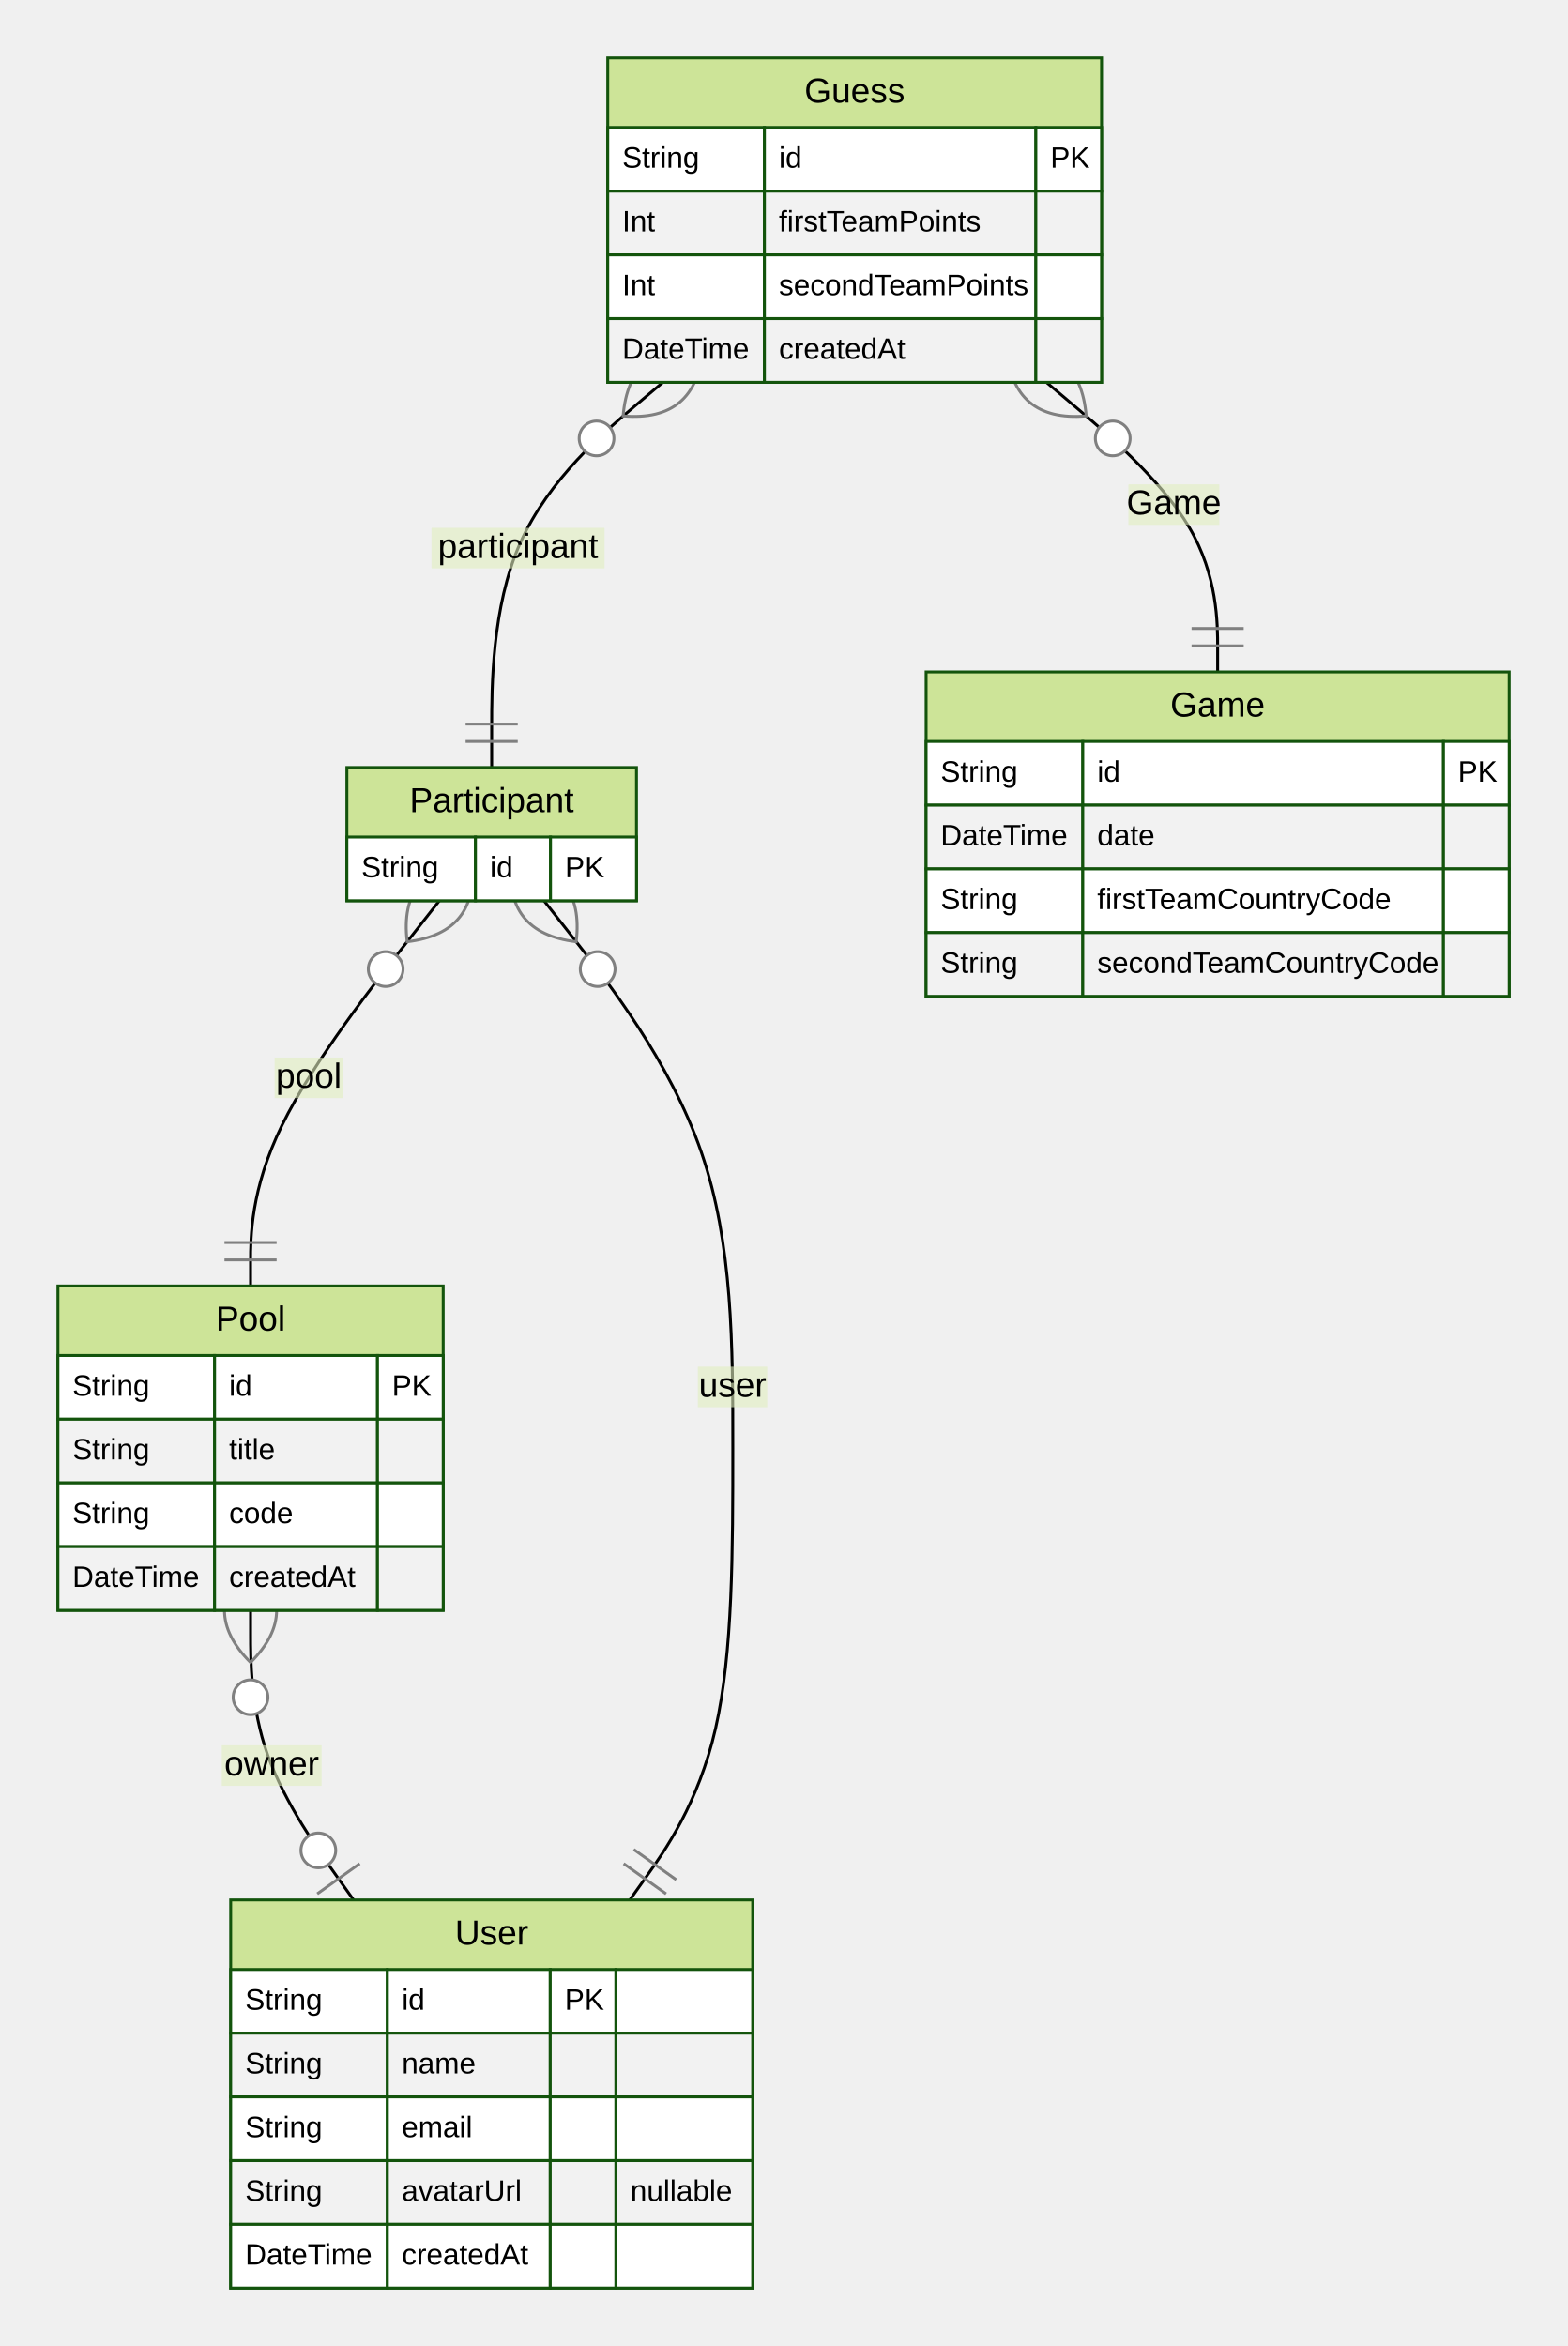
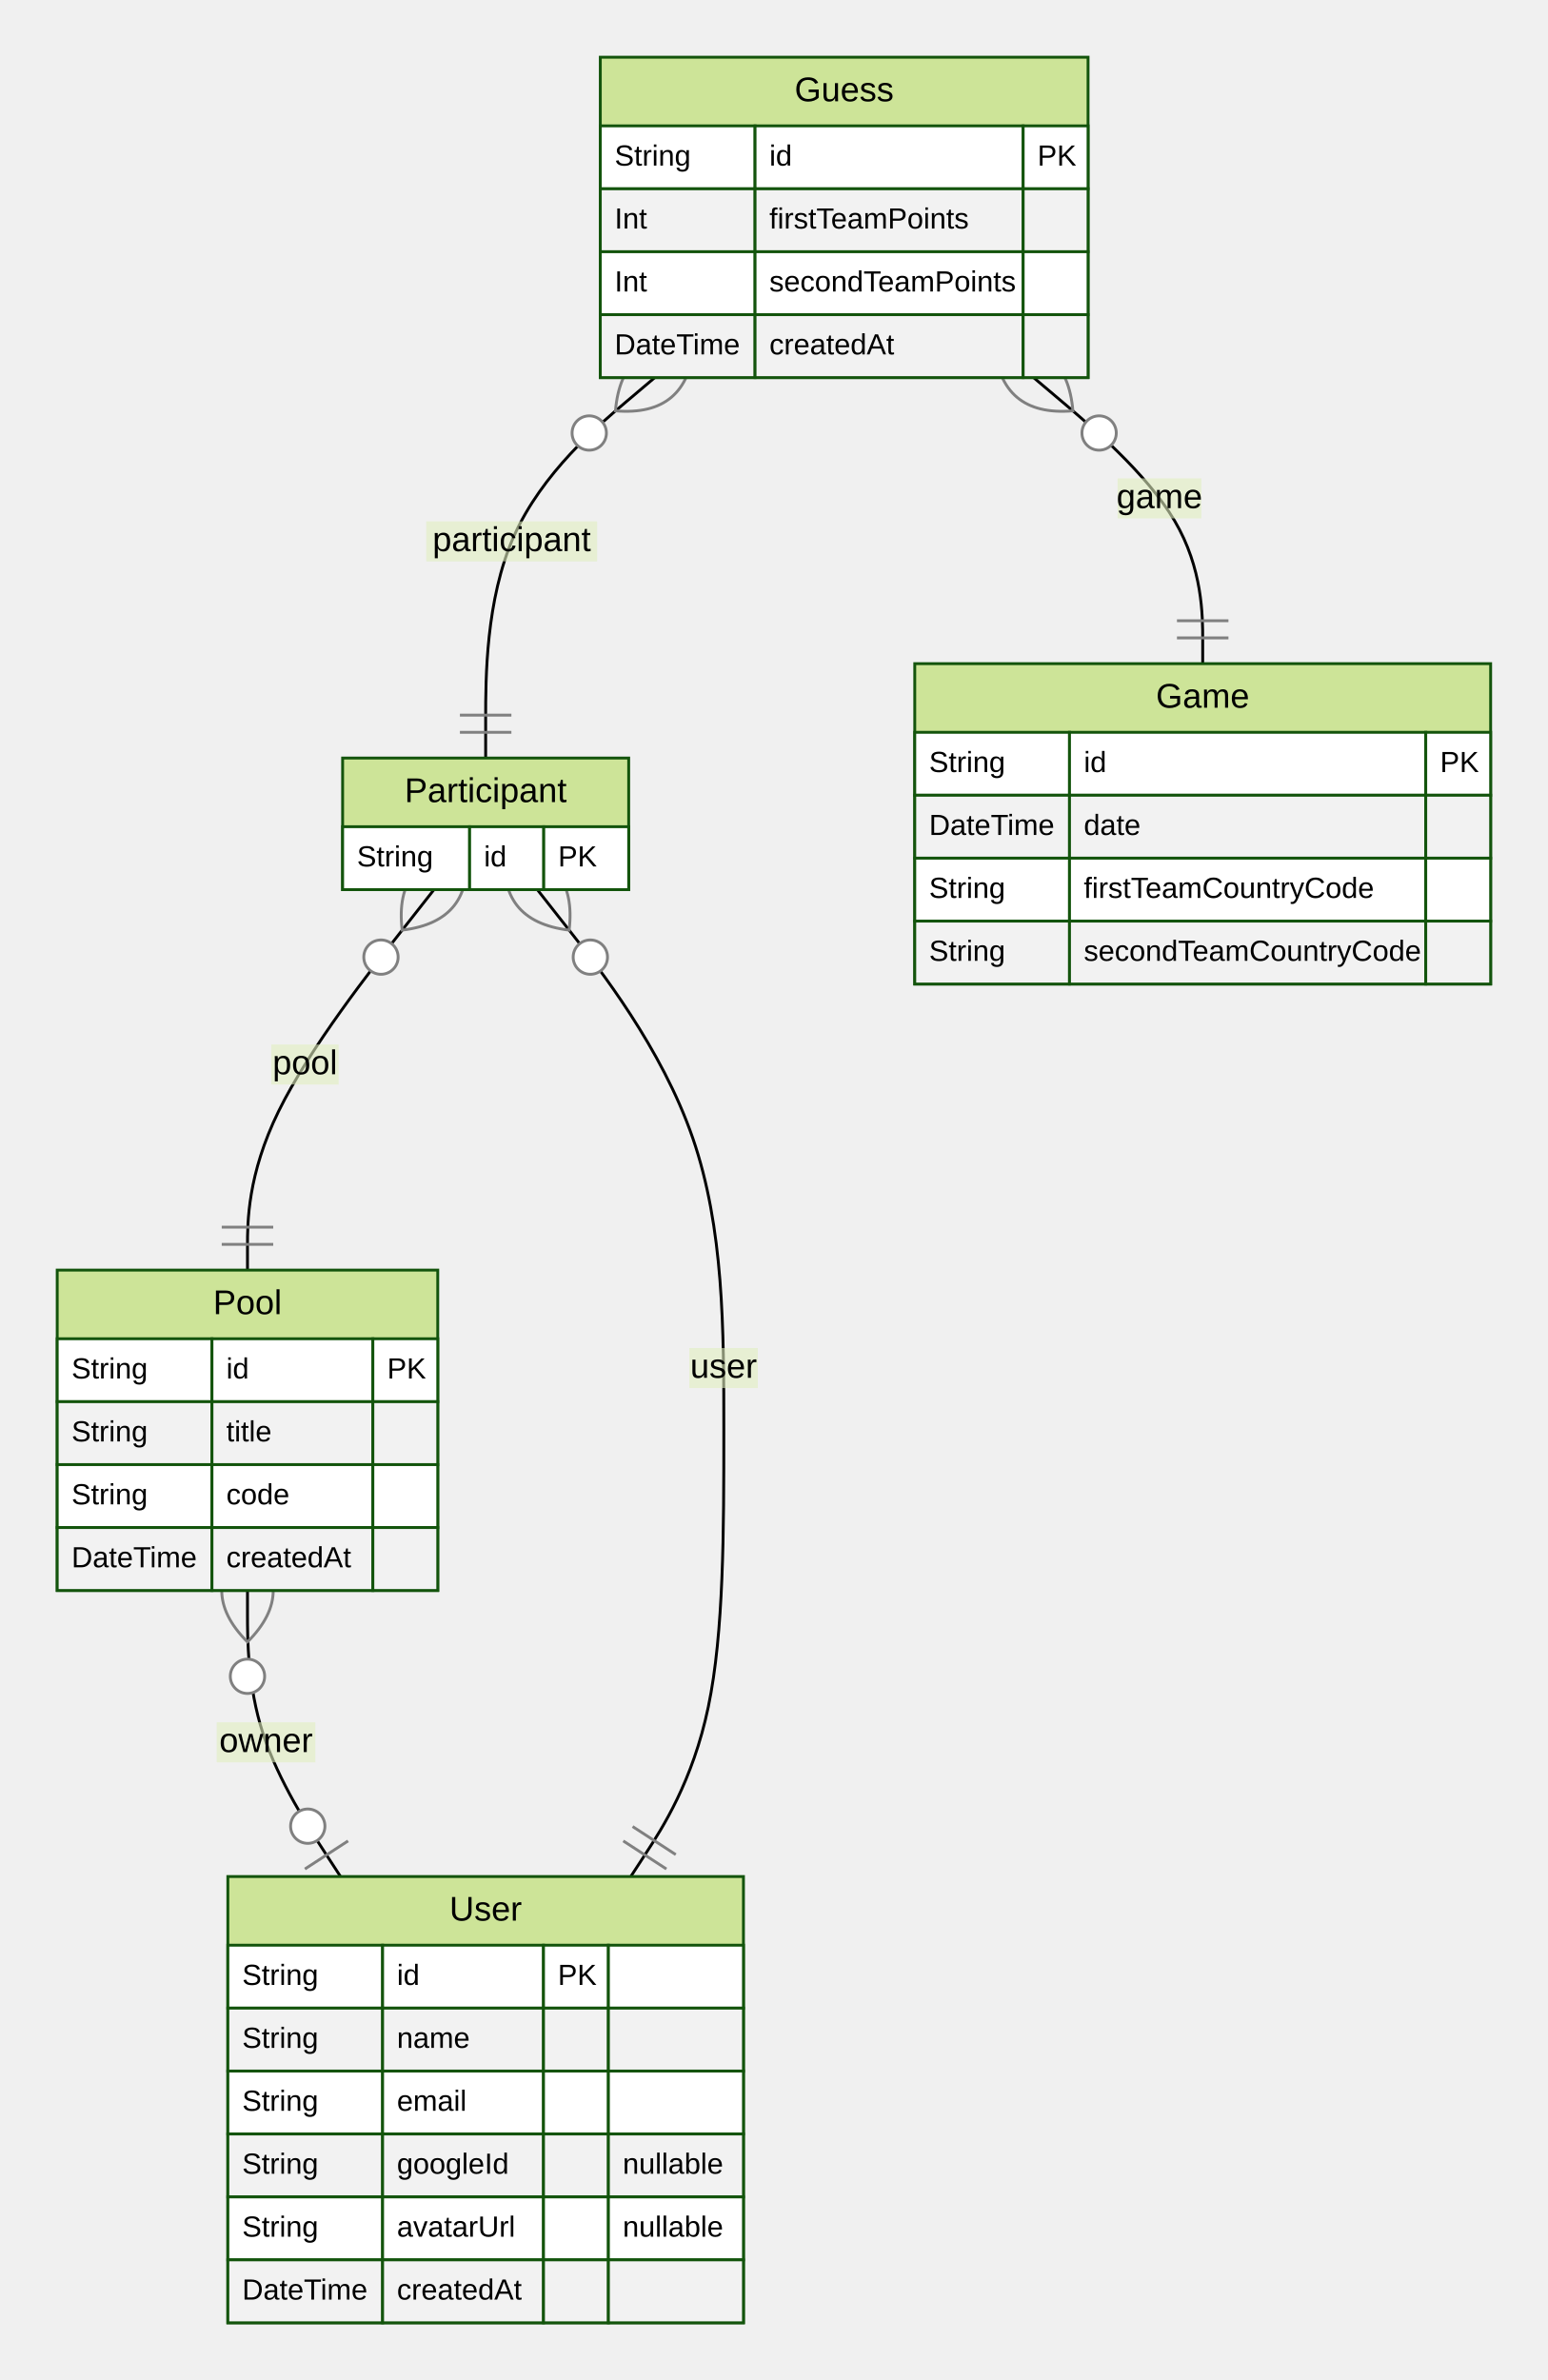
- <svg xmlns="http://www.w3.org/2000/svg" aria-labelledby="chart-title-mermaid-0 chart-desc-mermaid-0" role="img" viewBox="0 0 541.082 810" style="max-width: 541.082px; background-color: white;" width="100%" id="mermaid-0">
+ <svg xmlns="http://www.w3.org/2000/svg" aria-labelledby="chart-title-mermaid-0 chart-desc-mermaid-0" role="img" viewBox="0 0 541.082 832" style="max-width: 541.082px; background-color: white;" width="100%" id="mermaid-0">
  <style>#mermaid-0 {font-family:"trebuchet ms",verdana,arial,sans-serif;font-size:16px;fill:#000000;}#mermaid-0 .error-icon{fill:#552222;}#mermaid-0 .error-text{fill:#552222;stroke:#552222;}#mermaid-0 .edge-thickness-normal{stroke-width:2px;}#mermaid-0 .edge-thickness-thick{stroke-width:3.5px;}#mermaid-0 .edge-pattern-solid{stroke-dasharray:0;}#mermaid-0 .edge-pattern-dashed{stroke-dasharray:3;}#mermaid-0 .edge-pattern-dotted{stroke-dasharray:2;}#mermaid-0 .marker{fill:#000000;stroke:#000000;}#mermaid-0 .marker.cross{stroke:#000000;}#mermaid-0 svg{font-family:"trebuchet ms",verdana,arial,sans-serif;font-size:16px;}#mermaid-0 .entityBox{fill:#cde498;stroke:#13540c;}#mermaid-0 .attributeBoxOdd{fill:#ffffff;stroke:#13540c;}#mermaid-0 .attributeBoxEven{fill:#f2f2f2;stroke:#13540c;}#mermaid-0 .relationshipLabelBox{fill:hsl(78.158, 58.462%, 84.51%);opacity:0.7;background-color:hsl(78.158, 58.462%, 84.51%);}#mermaid-0 .relationshipLabelBox rect{opacity:0.5;}#mermaid-0 .relationshipLine{stroke:#000000;}#mermaid-0 :root{--mermaid-font-family:"trebuchet ms",verdana,arial,sans-serif;}</style>
  <g />
  <defs>
    <marker orient="auto" markerHeight="18" markerWidth="18" refY="9" refX="0" id="ONLY_ONE_START">
      <path d="M9,0 L9,18 M15,0 L15,18" fill="none" stroke="gray" />
    </marker>
  </defs>
  <defs>
    <marker orient="auto" markerHeight="18" markerWidth="18" refY="9" refX="18" id="ONLY_ONE_END">
      <path d="M3,0 L3,18 M9,0 L9,18" fill="none" stroke="gray" />
    </marker>
  </defs>
  <defs>
    <marker orient="auto" markerHeight="18" markerWidth="30" refY="9" refX="0" id="ZERO_OR_ONE_START">
      <circle r="6" cy="9" cx="21" fill="white" stroke="gray" />
      <path d="M9,0 L9,18" fill="none" stroke="gray" />
    </marker>
  </defs>
  <defs>
    <marker orient="auto" markerHeight="18" markerWidth="30" refY="9" refX="30" id="ZERO_OR_ONE_END">
      <circle r="6" cy="9" cx="9" fill="white" stroke="gray" />
      <path d="M21,0 L21,18" fill="none" stroke="gray" />
    </marker>
  </defs>
  <defs>
    <marker orient="auto" markerHeight="36" markerWidth="45" refY="18" refX="18" id="ONE_OR_MORE_START">
      <path d="M0,18 Q 18,0 36,18 Q 18,36 0,18 M42,9 L42,27" fill="none" stroke="gray" />
    </marker>
  </defs>
  <defs>
    <marker orient="auto" markerHeight="36" markerWidth="45" refY="18" refX="27" id="ONE_OR_MORE_END">
      <path d="M3,9 L3,27 M9,18 Q27,0 45,18 Q27,36 9,18" fill="none" stroke="gray" />
    </marker>
  </defs>
  <defs>
    <marker orient="auto" markerHeight="36" markerWidth="57" refY="18" refX="18" id="ZERO_OR_MORE_START">
      <circle r="6" cy="18" cx="48" fill="white" stroke="gray" />
      <path d="M0,18 Q18,0 36,18 Q18,36 0,18" fill="none" stroke="gray" />
    </marker>
  </defs>
  <defs>
    <marker orient="auto" markerHeight="36" markerWidth="57" refY="18" refX="39" id="ZERO_OR_MORE_END">
      <circle r="6" cy="18" cx="9" fill="white" stroke="gray" />
      <path d="M21,18 Q39,0 57,18 Q39,36 21,18" fill="none" stroke="gray" />
    </marker>
  </defs>
-   <path marker-start="url(#ZERO_OR_MORE_START)" marker-end="url(#ZERO_OR_ONE_END)" fill="none" stroke="gray" d="M86.513,556L86.513,564.333C86.513,572.667,86.513,589.333,92.443,606C98.373,622.667,110.233,639.333,116.163,647.667L122.093,656" class="er relationshipLine" />
-   <path marker-start="url(#ZERO_OR_MORE_START)" marker-end="url(#ONLY_ONE_END)" fill="none" stroke="gray" d="M187.835,311L198.7,324.833C209.565,338.667,231.296,366.333,242.161,397.833C253.026,429.333,253.026,464.667,253.026,500C253.026,535.333,253.026,570.667,247.096,596.667C241.167,622.667,229.307,639.333,223.377,647.667L217.447,656" class="er relationshipLine" />
+   <path marker-start="url(#ZERO_OR_MORE_START)" marker-end="url(#ZERO_OR_ONE_END)" fill="none" stroke="gray" d="M86.513,556L86.513,564.333C86.513,572.667,86.513,589.333,91.934,606C97.354,622.667,108.195,639.333,113.615,647.667L119.035,656" class="er relationshipLine" />
+   <path marker-start="url(#ZERO_OR_MORE_START)" marker-end="url(#ONLY_ONE_END)" fill="none" stroke="gray" d="M187.835,311L198.7,324.833C209.565,338.667,231.296,366.333,242.161,397.833C253.026,429.333,253.026,464.667,253.026,500C253.026,535.333,253.026,570.667,247.606,596.667C242.186,622.667,231.345,639.333,225.925,647.667L220.504,656" class="er relationshipLine" />
  <path marker-start="url(#ZERO_OR_MORE_START)" marker-end="url(#ONLY_ONE_END)" fill="none" stroke="gray" d="M151.705,311L140.839,324.833C129.974,338.667,108.244,366.333,97.378,388.5C86.513,410.667,86.513,427.333,86.513,435.667L86.513,444" class="er relationshipLine" />
  <path marker-start="url(#ZERO_OR_MORE_START)" marker-end="url(#ONLY_ONE_END)" fill="none" stroke="gray" d="M228.887,132L219.034,140.333C209.181,148.667,189.476,165.333,179.623,187.5C169.77,209.667,169.77,237.333,169.77,251.167L169.77,265" class="er relationshipLine" />
  <path marker-start="url(#ZERO_OR_MORE_START)" marker-end="url(#ONLY_ONE_END)" fill="none" stroke="gray" d="M361.309,132L371.162,140.333C381.015,148.667,400.72,165.333,410.573,182C420.426,198.667,420.426,215.333,420.426,223.667L420.426,232" class="er relationshipLine" />
  <g transform="translate(20,444 )" id="Pool">
    <rect height="112" width="133.026" y="0" x="0" stroke="gray" fill-opacity="100%" fill="honeydew" class="er entityBox" />
    <text transform="translate(66.51321,12)" style="font-family: &quot;trebuchet ms&quot;, verdana, arial, sans-serif;; font-size: 12px" text-anchor="middle" dominant-baseline="middle" y="0" x="0" id="entity-Pool" class="er entityLabel">Pool</text>
    <rect height="22" width="54.096" y="24" x="0" stroke="gray" fill-opacity="100%" fill="honeydew" class="er attributeBoxOdd" />
    <text transform="translate(5,35)" style="font-family: &quot;trebuchet ms&quot;, verdana, arial, sans-serif;; font-size: 10.2px" text-anchor="left" dominant-baseline="middle" y="0" x="0" id="entity-Pool-attr-1-type" class="er entityLabel">String</text>
    <rect height="22" width="56.243" y="24" x="54.096" stroke="gray" fill-opacity="100%" fill="honeydew" class="er attributeBoxOdd" />
    <text transform="translate(59.09555,35)" style="font-family: &quot;trebuchet ms&quot;, verdana, arial, sans-serif;; font-size: 10.2px" text-anchor="left" dominant-baseline="middle" y="0" x="0" id="entity-Pool-attr-1-name" class="er entityLabel">id</text>
    <rect height="22" width="22.688" y="24" x="110.339" stroke="gray" fill-opacity="100%" fill="honeydew" class="er attributeBoxOdd" />
    <text transform="translate(115.3387,35)" style="font-family: &quot;trebuchet ms&quot;, verdana, arial, sans-serif;; font-size: 10.2px" text-anchor="left" dominant-baseline="middle" y="0" x="0" id="entity-Pool-attr-1-key" class="er entityLabel">PK</text>
    <rect height="22" width="54.096" y="46" x="0" stroke="gray" fill-opacity="100%" fill="honeydew" class="er attributeBoxEven" />
    <text transform="translate(5,57)" style="font-family: &quot;trebuchet ms&quot;, verdana, arial, sans-serif;; font-size: 10.2px" text-anchor="left" dominant-baseline="middle" y="0" x="0" id="entity-Pool-attr-2-type" class="er entityLabel">String</text>
    <rect height="22" width="56.243" y="46" x="54.096" stroke="gray" fill-opacity="100%" fill="honeydew" class="er attributeBoxEven" />
    <text transform="translate(59.09555,57)" style="font-family: &quot;trebuchet ms&quot;, verdana, arial, sans-serif;; font-size: 10.2px" text-anchor="left" dominant-baseline="middle" y="0" x="0" id="entity-Pool-attr-2-name" class="er entityLabel">title</text>
    <rect height="22" width="22.688" y="46" x="110.339" stroke="gray" fill-opacity="100%" fill="honeydew" class="er attributeBoxEven" />
    <text transform="translate(115.3387,57)" style="font-family: &quot;trebuchet ms&quot;, verdana, arial, sans-serif;; font-size: 10.2px" text-anchor="left" dominant-baseline="middle" y="0" x="0" id="entity-Pool-attr-2-key" class="er entityLabel" />
    <rect height="22" width="54.096" y="68" x="0" stroke="gray" fill-opacity="100%" fill="honeydew" class="er attributeBoxOdd" />
    <text transform="translate(5,79)" style="font-family: &quot;trebuchet ms&quot;, verdana, arial, sans-serif;; font-size: 10.2px" text-anchor="left" dominant-baseline="middle" y="0" x="0" id="entity-Pool-attr-3-type" class="er entityLabel">String</text>
    <rect height="22" width="56.243" y="68" x="54.096" stroke="gray" fill-opacity="100%" fill="honeydew" class="er attributeBoxOdd" />
    <text transform="translate(59.09555,79)" style="font-family: &quot;trebuchet ms&quot;, verdana, arial, sans-serif;; font-size: 10.2px" text-anchor="left" dominant-baseline="middle" y="0" x="0" id="entity-Pool-attr-3-name" class="er entityLabel">code</text>
    <rect height="22" width="22.688" y="68" x="110.339" stroke="gray" fill-opacity="100%" fill="honeydew" class="er attributeBoxOdd" />
    <text transform="translate(115.3387,79)" style="font-family: &quot;trebuchet ms&quot;, verdana, arial, sans-serif;; font-size: 10.2px" text-anchor="left" dominant-baseline="middle" y="0" x="0" id="entity-Pool-attr-3-key" class="er entityLabel" />
    <rect height="22" width="54.096" y="90" x="0" stroke="gray" fill-opacity="100%" fill="honeydew" class="er attributeBoxEven" />
    <text transform="translate(5,101)" style="font-family: &quot;trebuchet ms&quot;, verdana, arial, sans-serif;; font-size: 10.2px" text-anchor="left" dominant-baseline="middle" y="0" x="0" id="entity-Pool-attr-4-type" class="er entityLabel">DateTime</text>
    <rect height="22" width="56.243" y="90" x="54.096" stroke="gray" fill-opacity="100%" fill="honeydew" class="er attributeBoxEven" />
    <text transform="translate(59.09555,101)" style="font-family: &quot;trebuchet ms&quot;, verdana, arial, sans-serif;; font-size: 10.2px" text-anchor="left" dominant-baseline="middle" y="0" x="0" id="entity-Pool-attr-4-name" class="er entityLabel">createdAt</text>
    <rect height="22" width="22.688" y="90" x="110.339" stroke="gray" fill-opacity="100%" fill="honeydew" class="er attributeBoxEven" />
    <text transform="translate(115.3387,101)" style="font-family: &quot;trebuchet ms&quot;, verdana, arial, sans-serif;; font-size: 10.2px" text-anchor="left" dominant-baseline="middle" y="0" x="0" id="entity-Pool-attr-4-key" class="er entityLabel" />
  </g>
  <g transform="translate(119.7698,265 )" id="Participant">
    <rect height="46" width="100" y="0" x="0" stroke="gray" fill-opacity="100%" fill="honeydew" class="er entityBox" />
    <text transform="translate(50,12)" style="font-family: &quot;trebuchet ms&quot;, verdana, arial, sans-serif;; font-size: 12px" text-anchor="middle" dominant-baseline="middle" y="0" x="0" id="entity-Participant" class="er entityLabel">Participant</text>
    <rect height="22" width="44.399" y="24" x="0" stroke="gray" fill-opacity="100%" fill="honeydew" class="er attributeBoxOdd" />
    <text transform="translate(5,35)" style="font-family: &quot;trebuchet ms&quot;, verdana, arial, sans-serif;; font-size: 10.2px" text-anchor="left" dominant-baseline="middle" y="0" x="0" id="entity-Participant-attr-1-type" class="er entityLabel">String</text>
    <rect height="22" width="25.911" y="24" x="44.399" stroke="gray" fill-opacity="100%" fill="honeydew" class="er attributeBoxOdd" />
    <text transform="translate(49.39862,35)" style="font-family: &quot;trebuchet ms&quot;, verdana, arial, sans-serif;; font-size: 10.2px" text-anchor="left" dominant-baseline="middle" y="0" x="0" id="entity-Participant-attr-1-name" class="er entityLabel">id</text>
    <rect height="22" width="29.69" y="24" x="70.31" stroke="gray" fill-opacity="100%" fill="honeydew" class="er attributeBoxOdd" />
    <text transform="translate(75.30976,35)" style="font-family: &quot;trebuchet ms&quot;, verdana, arial, sans-serif;; font-size: 10.2px" text-anchor="left" dominant-baseline="middle" y="0" x="0" id="entity-Participant-attr-1-key" class="er entityLabel">PK</text>
  </g>
  <g transform="translate(79.65034,656 )" id="User">
-     <rect height="134" width="180.239" y="0" x="0" stroke="gray" fill-opacity="100%" fill="honeydew" class="er entityBox" />
+     <rect height="156" width="180.239" y="0" x="0" stroke="gray" fill-opacity="100%" fill="honeydew" class="er entityBox" />
    <text transform="translate(90.11948,12)" style="font-family: &quot;trebuchet ms&quot;, verdana, arial, sans-serif;; font-size: 12px" text-anchor="middle" dominant-baseline="middle" y="0" x="0" id="entity-User" class="er entityLabel">User</text>
    <rect height="22" width="54.096" y="24" x="0" stroke="gray" fill-opacity="100%" fill="honeydew" class="er attributeBoxOdd" />
    <text transform="translate(5,35)" style="font-family: &quot;trebuchet ms&quot;, verdana, arial, sans-serif;; font-size: 10.2px" text-anchor="left" dominant-baseline="middle" y="0" x="0" id="entity-User-attr-1-type" class="er entityLabel">String</text>
    <rect height="22" width="56.243" y="24" x="54.096" stroke="gray" fill-opacity="100%" fill="honeydew" class="er attributeBoxOdd" />
    <text transform="translate(59.09555,35)" style="font-family: &quot;trebuchet ms&quot;, verdana, arial, sans-serif;; font-size: 10.2px" text-anchor="left" dominant-baseline="middle" y="0" x="0" id="entity-User-attr-1-name" class="er entityLabel">id</text>
    <rect height="22" width="22.688" y="24" x="110.339" stroke="gray" fill-opacity="100%" fill="honeydew" class="er attributeBoxOdd" />
    <text transform="translate(115.3387,35)" style="font-family: &quot;trebuchet ms&quot;, verdana, arial, sans-serif;; font-size: 10.2px" text-anchor="left" dominant-baseline="middle" y="0" x="0" id="entity-User-attr-1-key" class="er entityLabel">PK</text>
    <rect height="22" width="47.213" y="24" x="133.026" stroke="gray" fill-opacity="100%" fill="honeydew" class="er attributeBoxOdd" />
    <text transform="translate(138.0264,35)" style="font-family: &quot;trebuchet ms&quot;, verdana, arial, sans-serif;; font-size: 10.2px" text-anchor="left" dominant-baseline="middle" y="0" x="0" id="entity-User-attr-1-comment" class="er entityLabel" />
    <rect height="22" width="54.096" y="46" x="0" stroke="gray" fill-opacity="100%" fill="honeydew" class="er attributeBoxEven" />
    <text transform="translate(5,57)" style="font-family: &quot;trebuchet ms&quot;, verdana, arial, sans-serif;; font-size: 10.2px" text-anchor="left" dominant-baseline="middle" y="0" x="0" id="entity-User-attr-2-type" class="er entityLabel">String</text>
    <rect height="22" width="56.243" y="46" x="54.096" stroke="gray" fill-opacity="100%" fill="honeydew" class="er attributeBoxEven" />
    <text transform="translate(59.09555,57)" style="font-family: &quot;trebuchet ms&quot;, verdana, arial, sans-serif;; font-size: 10.2px" text-anchor="left" dominant-baseline="middle" y="0" x="0" id="entity-User-attr-2-name" class="er entityLabel">name</text>
    <rect height="22" width="22.688" y="46" x="110.339" stroke="gray" fill-opacity="100%" fill="honeydew" class="er attributeBoxEven" />
    <text transform="translate(115.3387,57)" style="font-family: &quot;trebuchet ms&quot;, verdana, arial, sans-serif;; font-size: 10.2px" text-anchor="left" dominant-baseline="middle" y="0" x="0" id="entity-User-attr-2-key" class="er entityLabel" />
    <rect height="22" width="47.213" y="46" x="133.026" stroke="gray" fill-opacity="100%" fill="honeydew" class="er attributeBoxEven" />
    <text transform="translate(138.0264,57)" style="font-family: &quot;trebuchet ms&quot;, verdana, arial, sans-serif;; font-size: 10.2px" text-anchor="left" dominant-baseline="middle" y="0" x="0" id="entity-User-attr-2-comment" class="er entityLabel" />
    <rect height="22" width="54.096" y="68" x="0" stroke="gray" fill-opacity="100%" fill="honeydew" class="er attributeBoxOdd" />
    <text transform="translate(5,79)" style="font-family: &quot;trebuchet ms&quot;, verdana, arial, sans-serif;; font-size: 10.2px" text-anchor="left" dominant-baseline="middle" y="0" x="0" id="entity-User-attr-3-type" class="er entityLabel">String</text>
    <rect height="22" width="56.243" y="68" x="54.096" stroke="gray" fill-opacity="100%" fill="honeydew" class="er attributeBoxOdd" />
    <text transform="translate(59.09555,79)" style="font-family: &quot;trebuchet ms&quot;, verdana, arial, sans-serif;; font-size: 10.2px" text-anchor="left" dominant-baseline="middle" y="0" x="0" id="entity-User-attr-3-name" class="er entityLabel">email</text>
    <rect height="22" width="22.688" y="68" x="110.339" stroke="gray" fill-opacity="100%" fill="honeydew" class="er attributeBoxOdd" />
    <text transform="translate(115.3387,79)" style="font-family: &quot;trebuchet ms&quot;, verdana, arial, sans-serif;; font-size: 10.2px" text-anchor="left" dominant-baseline="middle" y="0" x="0" id="entity-User-attr-3-key" class="er entityLabel" />
    <rect height="22" width="47.213" y="68" x="133.026" stroke="gray" fill-opacity="100%" fill="honeydew" class="er attributeBoxOdd" />
    <text transform="translate(138.0264,79)" style="font-family: &quot;trebuchet ms&quot;, verdana, arial, sans-serif;; font-size: 10.2px" text-anchor="left" dominant-baseline="middle" y="0" x="0" id="entity-User-attr-3-comment" class="er entityLabel" />
    <rect height="22" width="54.096" y="90" x="0" stroke="gray" fill-opacity="100%" fill="honeydew" class="er attributeBoxEven" />
    <text transform="translate(5,101)" style="font-family: &quot;trebuchet ms&quot;, verdana, arial, sans-serif;; font-size: 10.2px" text-anchor="left" dominant-baseline="middle" y="0" x="0" id="entity-User-attr-4-type" class="er entityLabel">String</text>
    <rect height="22" width="56.243" y="90" x="54.096" stroke="gray" fill-opacity="100%" fill="honeydew" class="er attributeBoxEven" />
-     <text transform="translate(59.09555,101)" style="font-family: &quot;trebuchet ms&quot;, verdana, arial, sans-serif;; font-size: 10.2px" text-anchor="left" dominant-baseline="middle" y="0" x="0" id="entity-User-attr-4-name" class="er entityLabel">avatarUrl</text>
+     <text transform="translate(59.09555,101)" style="font-family: &quot;trebuchet ms&quot;, verdana, arial, sans-serif;; font-size: 10.2px" text-anchor="left" dominant-baseline="middle" y="0" x="0" id="entity-User-attr-4-name" class="er entityLabel">googleId</text>
    <rect height="22" width="22.688" y="90" x="110.339" stroke="gray" fill-opacity="100%" fill="honeydew" class="er attributeBoxEven" />
    <text transform="translate(115.3387,101)" style="font-family: &quot;trebuchet ms&quot;, verdana, arial, sans-serif;; font-size: 10.2px" text-anchor="left" dominant-baseline="middle" y="0" x="0" id="entity-User-attr-4-key" class="er entityLabel" />
    <rect height="22" width="47.213" y="90" x="133.026" stroke="gray" fill-opacity="100%" fill="honeydew" class="er attributeBoxEven" />
    <text transform="translate(138.0264,101)" style="font-family: &quot;trebuchet ms&quot;, verdana, arial, sans-serif;; font-size: 10.2px" text-anchor="left" dominant-baseline="middle" y="0" x="0" id="entity-User-attr-4-comment" class="er entityLabel">nullable</text>
    <rect height="22" width="54.096" y="112" x="0" stroke="gray" fill-opacity="100%" fill="honeydew" class="er attributeBoxOdd" />
-     <text transform="translate(5,123)" style="font-family: &quot;trebuchet ms&quot;, verdana, arial, sans-serif;; font-size: 10.2px" text-anchor="left" dominant-baseline="middle" y="0" x="0" id="entity-User-attr-5-type" class="er entityLabel">DateTime</text>
+     <text transform="translate(5,123)" style="font-family: &quot;trebuchet ms&quot;, verdana, arial, sans-serif;; font-size: 10.2px" text-anchor="left" dominant-baseline="middle" y="0" x="0" id="entity-User-attr-5-type" class="er entityLabel">String</text>
    <rect height="22" width="56.243" y="112" x="54.096" stroke="gray" fill-opacity="100%" fill="honeydew" class="er attributeBoxOdd" />
-     <text transform="translate(59.09555,123)" style="font-family: &quot;trebuchet ms&quot;, verdana, arial, sans-serif;; font-size: 10.2px" text-anchor="left" dominant-baseline="middle" y="0" x="0" id="entity-User-attr-5-name" class="er entityLabel">createdAt</text>
+     <text transform="translate(59.09555,123)" style="font-family: &quot;trebuchet ms&quot;, verdana, arial, sans-serif;; font-size: 10.2px" text-anchor="left" dominant-baseline="middle" y="0" x="0" id="entity-User-attr-5-name" class="er entityLabel">avatarUrl</text>
    <rect height="22" width="22.688" y="112" x="110.339" stroke="gray" fill-opacity="100%" fill="honeydew" class="er attributeBoxOdd" />
    <text transform="translate(115.3387,123)" style="font-family: &quot;trebuchet ms&quot;, verdana, arial, sans-serif;; font-size: 10.2px" text-anchor="left" dominant-baseline="middle" y="0" x="0" id="entity-User-attr-5-key" class="er entityLabel" />
    <rect height="22" width="47.213" y="112" x="133.026" stroke="gray" fill-opacity="100%" fill="honeydew" class="er attributeBoxOdd" />
-     <text transform="translate(138.0264,123)" style="font-family: &quot;trebuchet ms&quot;, verdana, arial, sans-serif;; font-size: 10.2px" text-anchor="left" dominant-baseline="middle" y="0" x="0" id="entity-User-attr-5-comment" class="er entityLabel" />
+     <text transform="translate(138.0264,123)" style="font-family: &quot;trebuchet ms&quot;, verdana, arial, sans-serif;; font-size: 10.2px" text-anchor="left" dominant-baseline="middle" y="0" x="0" id="entity-User-attr-5-comment" class="er entityLabel">nullable</text>
+     <rect height="22" width="54.096" y="134" x="0" stroke="gray" fill-opacity="100%" fill="honeydew" class="er attributeBoxEven" />
+     <text transform="translate(5,145)" style="font-family: &quot;trebuchet ms&quot;, verdana, arial, sans-serif;; font-size: 10.2px" text-anchor="left" dominant-baseline="middle" y="0" x="0" id="entity-User-attr-6-type" class="er entityLabel">DateTime</text>
+     <rect height="22" width="56.243" y="134" x="54.096" stroke="gray" fill-opacity="100%" fill="honeydew" class="er attributeBoxEven" />
+     <text transform="translate(59.09555,145)" style="font-family: &quot;trebuchet ms&quot;, verdana, arial, sans-serif;; font-size: 10.2px" text-anchor="left" dominant-baseline="middle" y="0" x="0" id="entity-User-attr-6-name" class="er entityLabel">createdAt</text>
+     <rect height="22" width="22.688" y="134" x="110.339" stroke="gray" fill-opacity="100%" fill="honeydew" class="er attributeBoxEven" />
+     <text transform="translate(115.3387,145)" style="font-family: &quot;trebuchet ms&quot;, verdana, arial, sans-serif;; font-size: 10.2px" text-anchor="left" dominant-baseline="middle" y="0" x="0" id="entity-User-attr-6-key" class="er entityLabel" />
+     <rect height="22" width="47.213" y="134" x="133.026" stroke="gray" fill-opacity="100%" fill="honeydew" class="er attributeBoxEven" />
+     <text transform="translate(138.0264,145)" style="font-family: &quot;trebuchet ms&quot;, verdana, arial, sans-serif;; font-size: 10.2px" text-anchor="left" dominant-baseline="middle" y="0" x="0" id="entity-User-attr-6-comment" class="er entityLabel" />
  </g>
  <g transform="translate(319.7698,232 )" id="Game">
    <rect height="112" width="201.312" y="0" x="0" stroke="gray" fill-opacity="100%" fill="honeydew" class="er entityBox" />
    <text transform="translate(100.6562,12)" style="font-family: &quot;trebuchet ms&quot;, verdana, arial, sans-serif;; font-size: 12px" text-anchor="middle" dominant-baseline="middle" y="0" x="0" id="entity-Game" class="er entityLabel">Game</text>
    <rect height="22" width="54.096" y="24" x="0" stroke="gray" fill-opacity="100%" fill="honeydew" class="er attributeBoxOdd" />
    <text transform="translate(5,35)" style="font-family: &quot;trebuchet ms&quot;, verdana, arial, sans-serif;; font-size: 10.2px" text-anchor="left" dominant-baseline="middle" y="0" x="0" id="entity-Game-attr-1-type" class="er entityLabel">String</text>
    <rect height="22" width="124.529" y="24" x="54.096" stroke="gray" fill-opacity="100%" fill="honeydew" class="er attributeBoxOdd" />
    <text transform="translate(59.09555,35)" style="font-family: &quot;trebuchet ms&quot;, verdana, arial, sans-serif;; font-size: 10.2px" text-anchor="left" dominant-baseline="middle" y="0" x="0" id="entity-Game-attr-1-name" class="er entityLabel">id</text>
    <rect height="22" width="22.688" y="24" x="178.625" stroke="gray" fill-opacity="100%" fill="honeydew" class="er attributeBoxOdd" />
    <text transform="translate(183.6248,35)" style="font-family: &quot;trebuchet ms&quot;, verdana, arial, sans-serif;; font-size: 10.2px" text-anchor="left" dominant-baseline="middle" y="0" x="0" id="entity-Game-attr-1-key" class="er entityLabel">PK</text>
    <rect height="22" width="54.096" y="46" x="0" stroke="gray" fill-opacity="100%" fill="honeydew" class="er attributeBoxEven" />
    <text transform="translate(5,57)" style="font-family: &quot;trebuchet ms&quot;, verdana, arial, sans-serif;; font-size: 10.2px" text-anchor="left" dominant-baseline="middle" y="0" x="0" id="entity-Game-attr-2-type" class="er entityLabel">DateTime</text>
    <rect height="22" width="124.529" y="46" x="54.096" stroke="gray" fill-opacity="100%" fill="honeydew" class="er attributeBoxEven" />
    <text transform="translate(59.09555,57)" style="font-family: &quot;trebuchet ms&quot;, verdana, arial, sans-serif;; font-size: 10.2px" text-anchor="left" dominant-baseline="middle" y="0" x="0" id="entity-Game-attr-2-name" class="er entityLabel">date</text>
    <rect height="22" width="22.688" y="46" x="178.625" stroke="gray" fill-opacity="100%" fill="honeydew" class="er attributeBoxEven" />
    <text transform="translate(183.6248,57)" style="font-family: &quot;trebuchet ms&quot;, verdana, arial, sans-serif;; font-size: 10.2px" text-anchor="left" dominant-baseline="middle" y="0" x="0" id="entity-Game-attr-2-key" class="er entityLabel" />
    <rect height="22" width="54.096" y="68" x="0" stroke="gray" fill-opacity="100%" fill="honeydew" class="er attributeBoxOdd" />
    <text transform="translate(5,79)" style="font-family: &quot;trebuchet ms&quot;, verdana, arial, sans-serif;; font-size: 10.2px" text-anchor="left" dominant-baseline="middle" y="0" x="0" id="entity-Game-attr-3-type" class="er entityLabel">String</text>
    <rect height="22" width="124.529" y="68" x="54.096" stroke="gray" fill-opacity="100%" fill="honeydew" class="er attributeBoxOdd" />
    <text transform="translate(59.09555,79)" style="font-family: &quot;trebuchet ms&quot;, verdana, arial, sans-serif;; font-size: 10.2px" text-anchor="left" dominant-baseline="middle" y="0" x="0" id="entity-Game-attr-3-name" class="er entityLabel">firstTeamCountryCode</text>
    <rect height="22" width="22.688" y="68" x="178.625" stroke="gray" fill-opacity="100%" fill="honeydew" class="er attributeBoxOdd" />
    <text transform="translate(183.6248,79)" style="font-family: &quot;trebuchet ms&quot;, verdana, arial, sans-serif;; font-size: 10.2px" text-anchor="left" dominant-baseline="middle" y="0" x="0" id="entity-Game-attr-3-key" class="er entityLabel" />
    <rect height="22" width="54.096" y="90" x="0" stroke="gray" fill-opacity="100%" fill="honeydew" class="er attributeBoxEven" />
    <text transform="translate(5,101)" style="font-family: &quot;trebuchet ms&quot;, verdana, arial, sans-serif;; font-size: 10.2px" text-anchor="left" dominant-baseline="middle" y="0" x="0" id="entity-Game-attr-4-type" class="er entityLabel">String</text>
    <rect height="22" width="124.529" y="90" x="54.096" stroke="gray" fill-opacity="100%" fill="honeydew" class="er attributeBoxEven" />
    <text transform="translate(59.09555,101)" style="font-family: &quot;trebuchet ms&quot;, verdana, arial, sans-serif;; font-size: 10.2px" text-anchor="left" dominant-baseline="middle" y="0" x="0" id="entity-Game-attr-4-name" class="er entityLabel">secondTeamCountryCode</text>
    <rect height="22" width="22.688" y="90" x="178.625" stroke="gray" fill-opacity="100%" fill="honeydew" class="er attributeBoxEven" />
    <text transform="translate(183.6248,101)" style="font-family: &quot;trebuchet ms&quot;, verdana, arial, sans-serif;; font-size: 10.2px" text-anchor="left" dominant-baseline="middle" y="0" x="0" id="entity-Game-attr-4-key" class="er entityLabel" />
  </g>
  <g transform="translate(209.8457,20 )" id="Guess">
    <rect height="112" width="170.504" y="0" x="0" stroke="gray" fill-opacity="100%" fill="honeydew" class="er entityBox" />
    <text transform="translate(85.2522,12)" style="font-family: &quot;trebuchet ms&quot;, verdana, arial, sans-serif;; font-size: 12px" text-anchor="middle" dominant-baseline="middle" y="0" x="0" id="entity-Guess" class="er entityLabel">Guess</text>
    <rect height="22" width="54.096" y="24" x="0" stroke="gray" fill-opacity="100%" fill="honeydew" class="er attributeBoxOdd" />
    <text transform="translate(5,35)" style="font-family: &quot;trebuchet ms&quot;, verdana, arial, sans-serif;; font-size: 10.2px" text-anchor="left" dominant-baseline="middle" y="0" x="0" id="entity-Guess-attr-1-type" class="er entityLabel">String</text>
    <rect height="22" width="93.721" y="24" x="54.096" stroke="gray" fill-opacity="100%" fill="honeydew" class="er attributeBoxOdd" />
    <text transform="translate(59.09555,35)" style="font-family: &quot;trebuchet ms&quot;, verdana, arial, sans-serif;; font-size: 10.2px" text-anchor="left" dominant-baseline="middle" y="0" x="0" id="entity-Guess-attr-1-name" class="er entityLabel">id</text>
    <rect height="22" width="22.688" y="24" x="147.817" stroke="gray" fill-opacity="100%" fill="honeydew" class="er attributeBoxOdd" />
    <text transform="translate(152.8167,35)" style="font-family: &quot;trebuchet ms&quot;, verdana, arial, sans-serif;; font-size: 10.2px" text-anchor="left" dominant-baseline="middle" y="0" x="0" id="entity-Guess-attr-1-key" class="er entityLabel">PK</text>
    <rect height="22" width="54.096" y="46" x="0" stroke="gray" fill-opacity="100%" fill="honeydew" class="er attributeBoxEven" />
    <text transform="translate(5,57)" style="font-family: &quot;trebuchet ms&quot;, verdana, arial, sans-serif;; font-size: 10.2px" text-anchor="left" dominant-baseline="middle" y="0" x="0" id="entity-Guess-attr-2-type" class="er entityLabel">Int</text>
    <rect height="22" width="93.721" y="46" x="54.096" stroke="gray" fill-opacity="100%" fill="honeydew" class="er attributeBoxEven" />
    <text transform="translate(59.09555,57)" style="font-family: &quot;trebuchet ms&quot;, verdana, arial, sans-serif;; font-size: 10.2px" text-anchor="left" dominant-baseline="middle" y="0" x="0" id="entity-Guess-attr-2-name" class="er entityLabel">firstTeamPoints</text>
    <rect height="22" width="22.688" y="46" x="147.817" stroke="gray" fill-opacity="100%" fill="honeydew" class="er attributeBoxEven" />
    <text transform="translate(152.8167,57)" style="font-family: &quot;trebuchet ms&quot;, verdana, arial, sans-serif;; font-size: 10.2px" text-anchor="left" dominant-baseline="middle" y="0" x="0" id="entity-Guess-attr-2-key" class="er entityLabel" />
    <rect height="22" width="54.096" y="68" x="0" stroke="gray" fill-opacity="100%" fill="honeydew" class="er attributeBoxOdd" />
    <text transform="translate(5,79)" style="font-family: &quot;trebuchet ms&quot;, verdana, arial, sans-serif;; font-size: 10.2px" text-anchor="left" dominant-baseline="middle" y="0" x="0" id="entity-Guess-attr-3-type" class="er entityLabel">Int</text>
    <rect height="22" width="93.721" y="68" x="54.096" stroke="gray" fill-opacity="100%" fill="honeydew" class="er attributeBoxOdd" />
    <text transform="translate(59.09555,79)" style="font-family: &quot;trebuchet ms&quot;, verdana, arial, sans-serif;; font-size: 10.2px" text-anchor="left" dominant-baseline="middle" y="0" x="0" id="entity-Guess-attr-3-name" class="er entityLabel">secondTeamPoints</text>
    <rect height="22" width="22.688" y="68" x="147.817" stroke="gray" fill-opacity="100%" fill="honeydew" class="er attributeBoxOdd" />
    <text transform="translate(152.8167,79)" style="font-family: &quot;trebuchet ms&quot;, verdana, arial, sans-serif;; font-size: 10.2px" text-anchor="left" dominant-baseline="middle" y="0" x="0" id="entity-Guess-attr-3-key" class="er entityLabel" />
    <rect height="22" width="54.096" y="90" x="0" stroke="gray" fill-opacity="100%" fill="honeydew" class="er attributeBoxEven" />
    <text transform="translate(5,101)" style="font-family: &quot;trebuchet ms&quot;, verdana, arial, sans-serif;; font-size: 10.2px" text-anchor="left" dominant-baseline="middle" y="0" x="0" id="entity-Guess-attr-4-type" class="er entityLabel">DateTime</text>
    <rect height="22" width="93.721" y="90" x="54.096" stroke="gray" fill-opacity="100%" fill="honeydew" class="er attributeBoxEven" />
    <text transform="translate(59.09555,101)" style="font-family: &quot;trebuchet ms&quot;, verdana, arial, sans-serif;; font-size: 10.2px" text-anchor="left" dominant-baseline="middle" y="0" x="0" id="entity-Guess-attr-4-name" class="er entityLabel">createdAt</text>
    <rect height="22" width="22.688" y="90" x="147.817" stroke="gray" fill-opacity="100%" fill="honeydew" class="er attributeBoxEven" />
    <text transform="translate(152.8167,101)" style="font-family: &quot;trebuchet ms&quot;, verdana, arial, sans-serif;; font-size: 10.2px" text-anchor="left" dominant-baseline="middle" y="0" x="0" id="entity-Guess-attr-4-key" class="er entityLabel" />
  </g>
-   <rect fill-opacity="85%" fill="white" height="14" width="34.471" y="602.592" x="76.574" class="er relationshipLabelBox" />
-   <text style="font-family: &quot;trebuchet ms&quot;, verdana, arial, sans-serif;; font-size: 12px" dominant-baseline="middle" text-anchor="middle" y="609.592" x="93.81" id="rel1" class="er relationshipLabel">owner</text>
-   <rect fill-opacity="85%" fill="white" height="14" width="23.959" y="471.862" x="240.96" class="er relationshipLabelBox" />
-   <text style="font-family: &quot;trebuchet ms&quot;, verdana, arial, sans-serif;; font-size: 12px" dominant-baseline="middle" text-anchor="middle" y="478.862" x="252.94" id="rel2" class="er relationshipLabel">user</text>
+   <rect fill-opacity="85%" fill="white" height="14" width="34.471" y="602.078" x="75.759" class="er relationshipLabelBox" />
+   <text style="font-family: &quot;trebuchet ms&quot;, verdana, arial, sans-serif;; font-size: 12px" dominant-baseline="middle" text-anchor="middle" y="609.078" x="92.994" id="rel1" class="er relationshipLabel">owner</text>
+   <rect fill-opacity="85%" fill="white" height="14" width="23.959" y="471.248" x="240.952" class="er relationshipLabelBox" />
+   <text style="font-family: &quot;trebuchet ms&quot;, verdana, arial, sans-serif;; font-size: 12px" dominant-baseline="middle" text-anchor="middle" y="478.248" x="252.932" id="rel2" class="er relationshipLabel">user</text>
  <rect fill-opacity="85%" fill="white" height="14" width="23.564" y="365.133" x="94.824" class="er relationshipLabelBox" />
  <text style="font-family: &quot;trebuchet ms&quot;, verdana, arial, sans-serif;; font-size: 12px" dominant-baseline="middle" text-anchor="middle" y="372.133" x="106.606" id="rel3" class="er relationshipLabel">pool</text>
  <rect fill-opacity="85%" fill="white" height="14" width="59.744" y="182.256" x="148.995" class="er relationshipLabelBox" />
  <text style="font-family: &quot;trebuchet ms&quot;, verdana, arial, sans-serif;; font-size: 12px" dominant-baseline="middle" text-anchor="middle" y="189.256" x="178.867" id="rel4" class="er relationshipLabel">participant</text>
-   <rect fill-opacity="85%" fill="white" height="14" width="31.381" y="167.222" x="389.62" class="er relationshipLabelBox" />
-   <text style="font-family: &quot;trebuchet ms&quot;, verdana, arial, sans-serif;; font-size: 12px" dominant-baseline="middle" text-anchor="middle" y="174.222" x="405.31" id="rel5" class="er relationshipLabel">Game</text>
+   <rect fill-opacity="85%" fill="white" height="14" width="29.289" y="167.222" x="390.665" class="er relationshipLabelBox" />
+   <text style="font-family: &quot;trebuchet ms&quot;, verdana, arial, sans-serif;; font-size: 12px" dominant-baseline="middle" text-anchor="middle" y="174.222" x="405.31" id="rel5" class="er relationshipLabel">game</text>
</svg>
